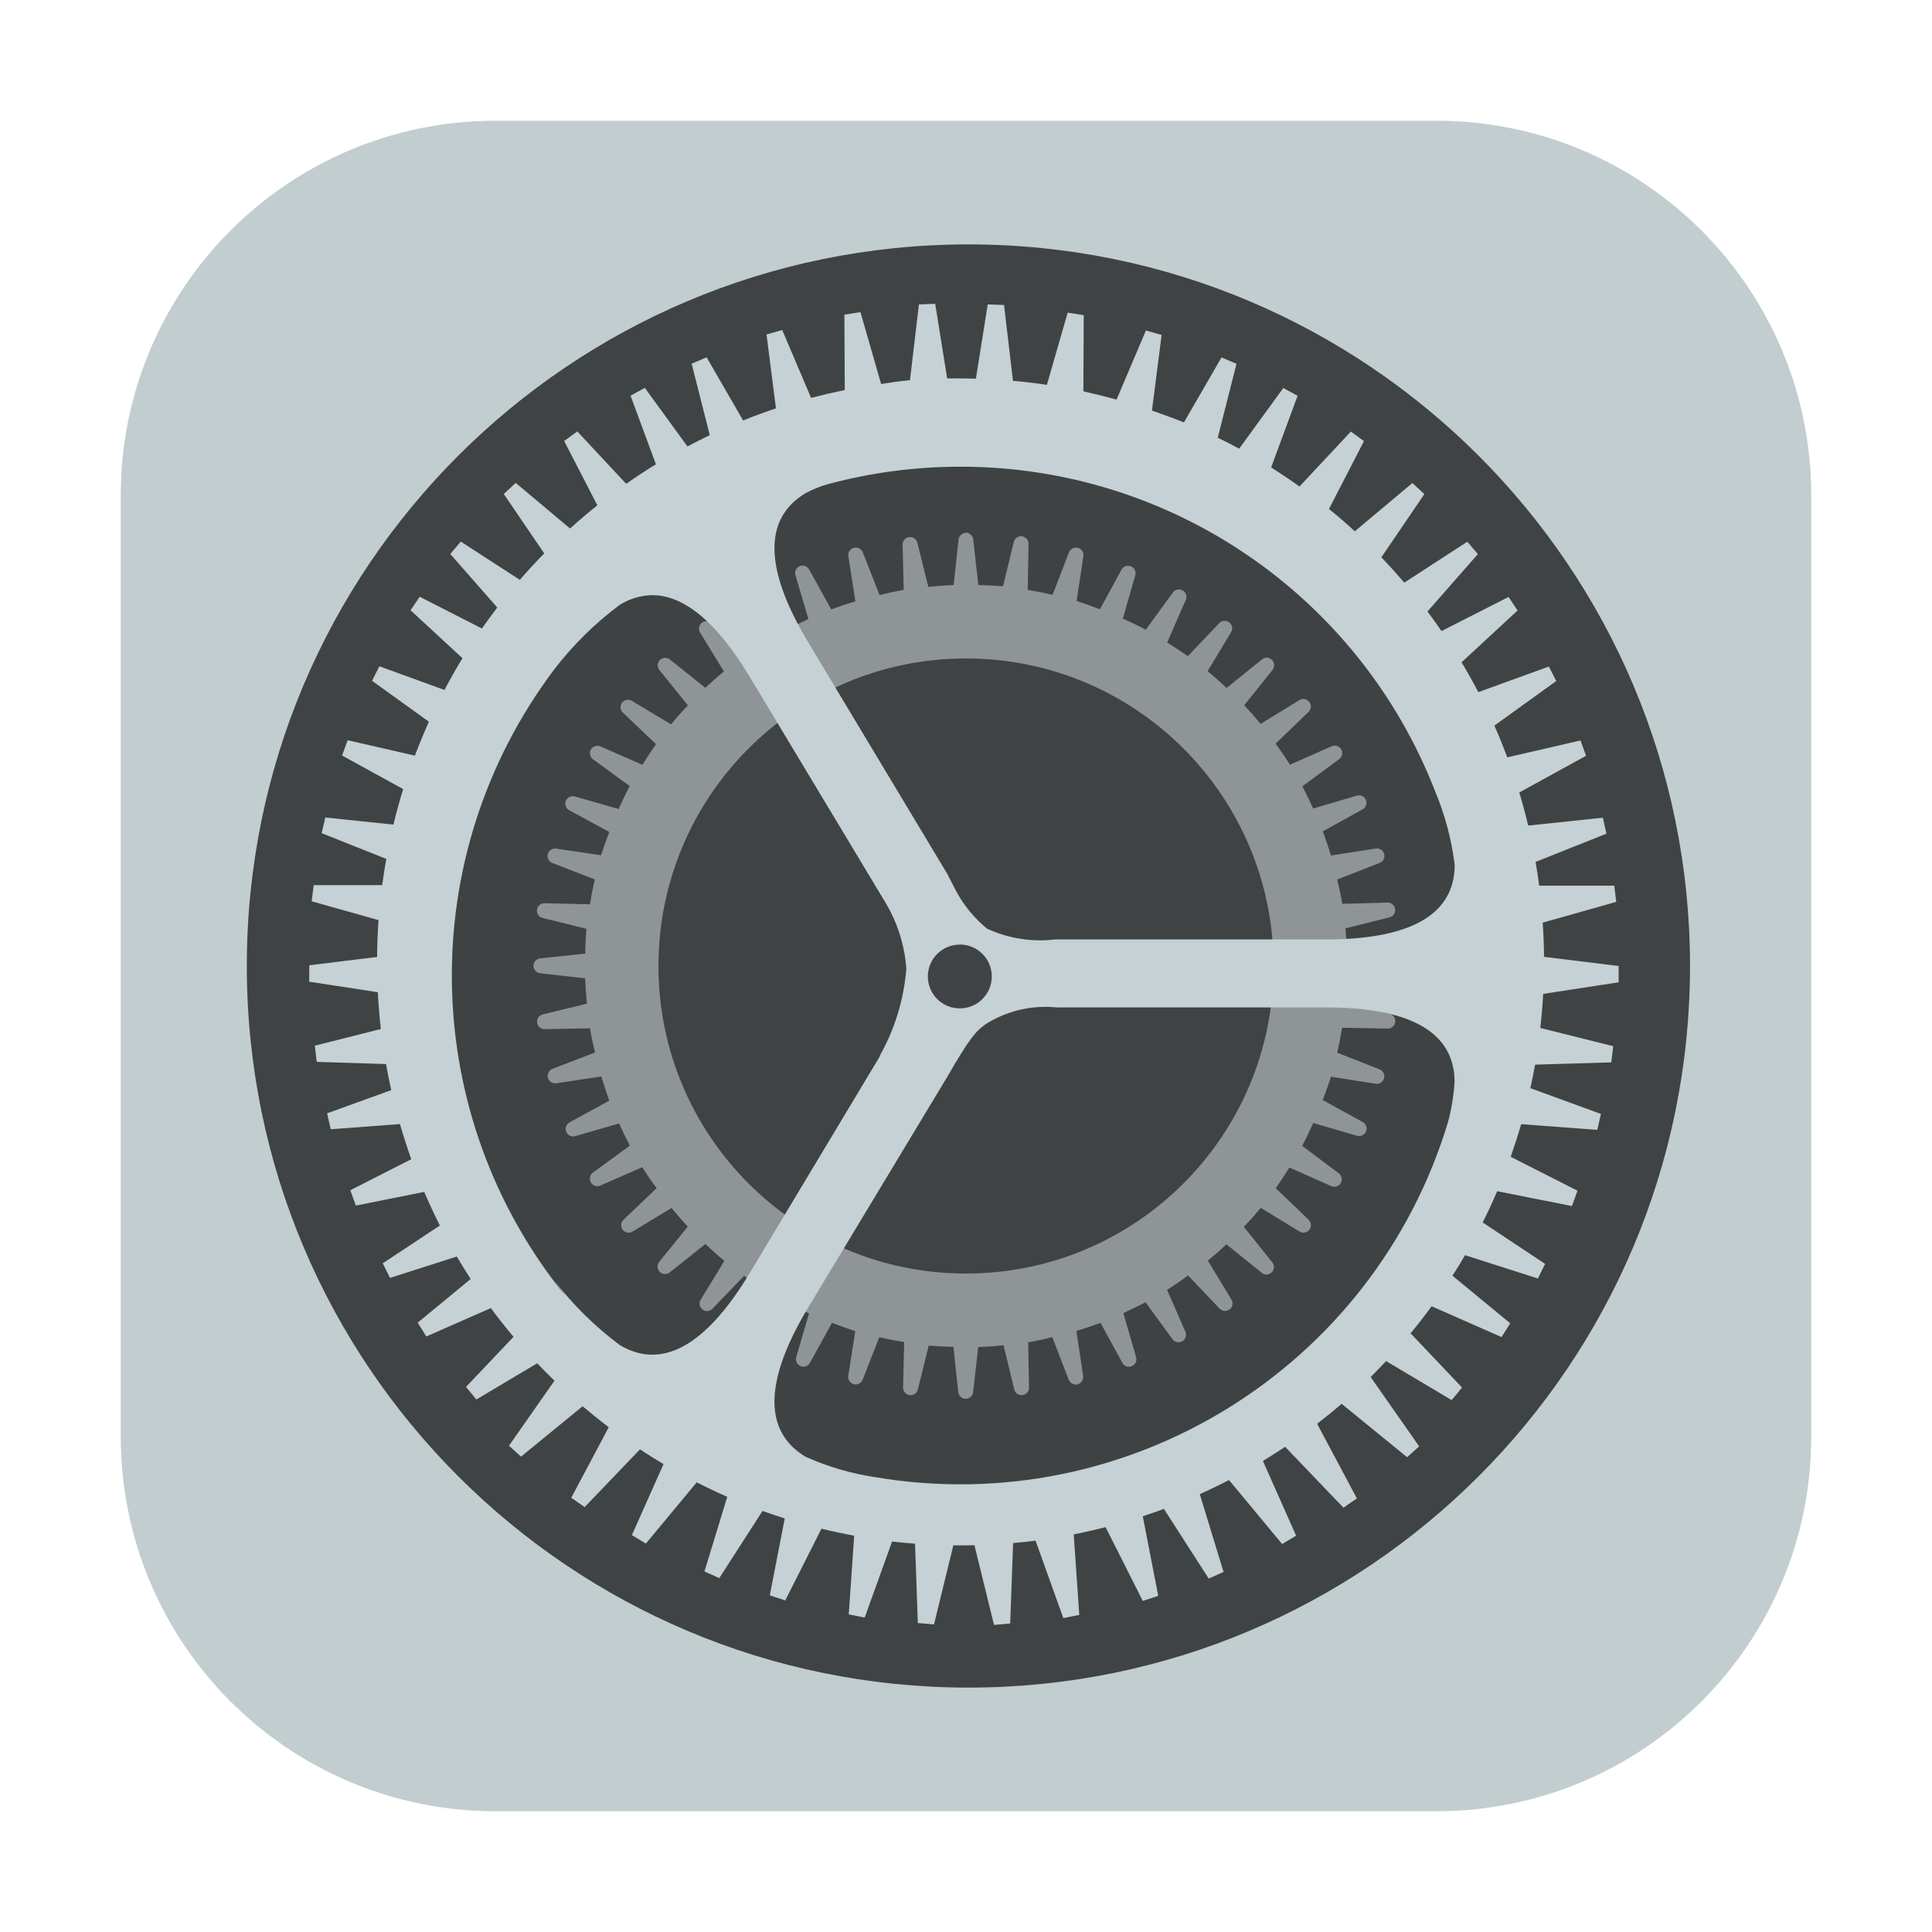
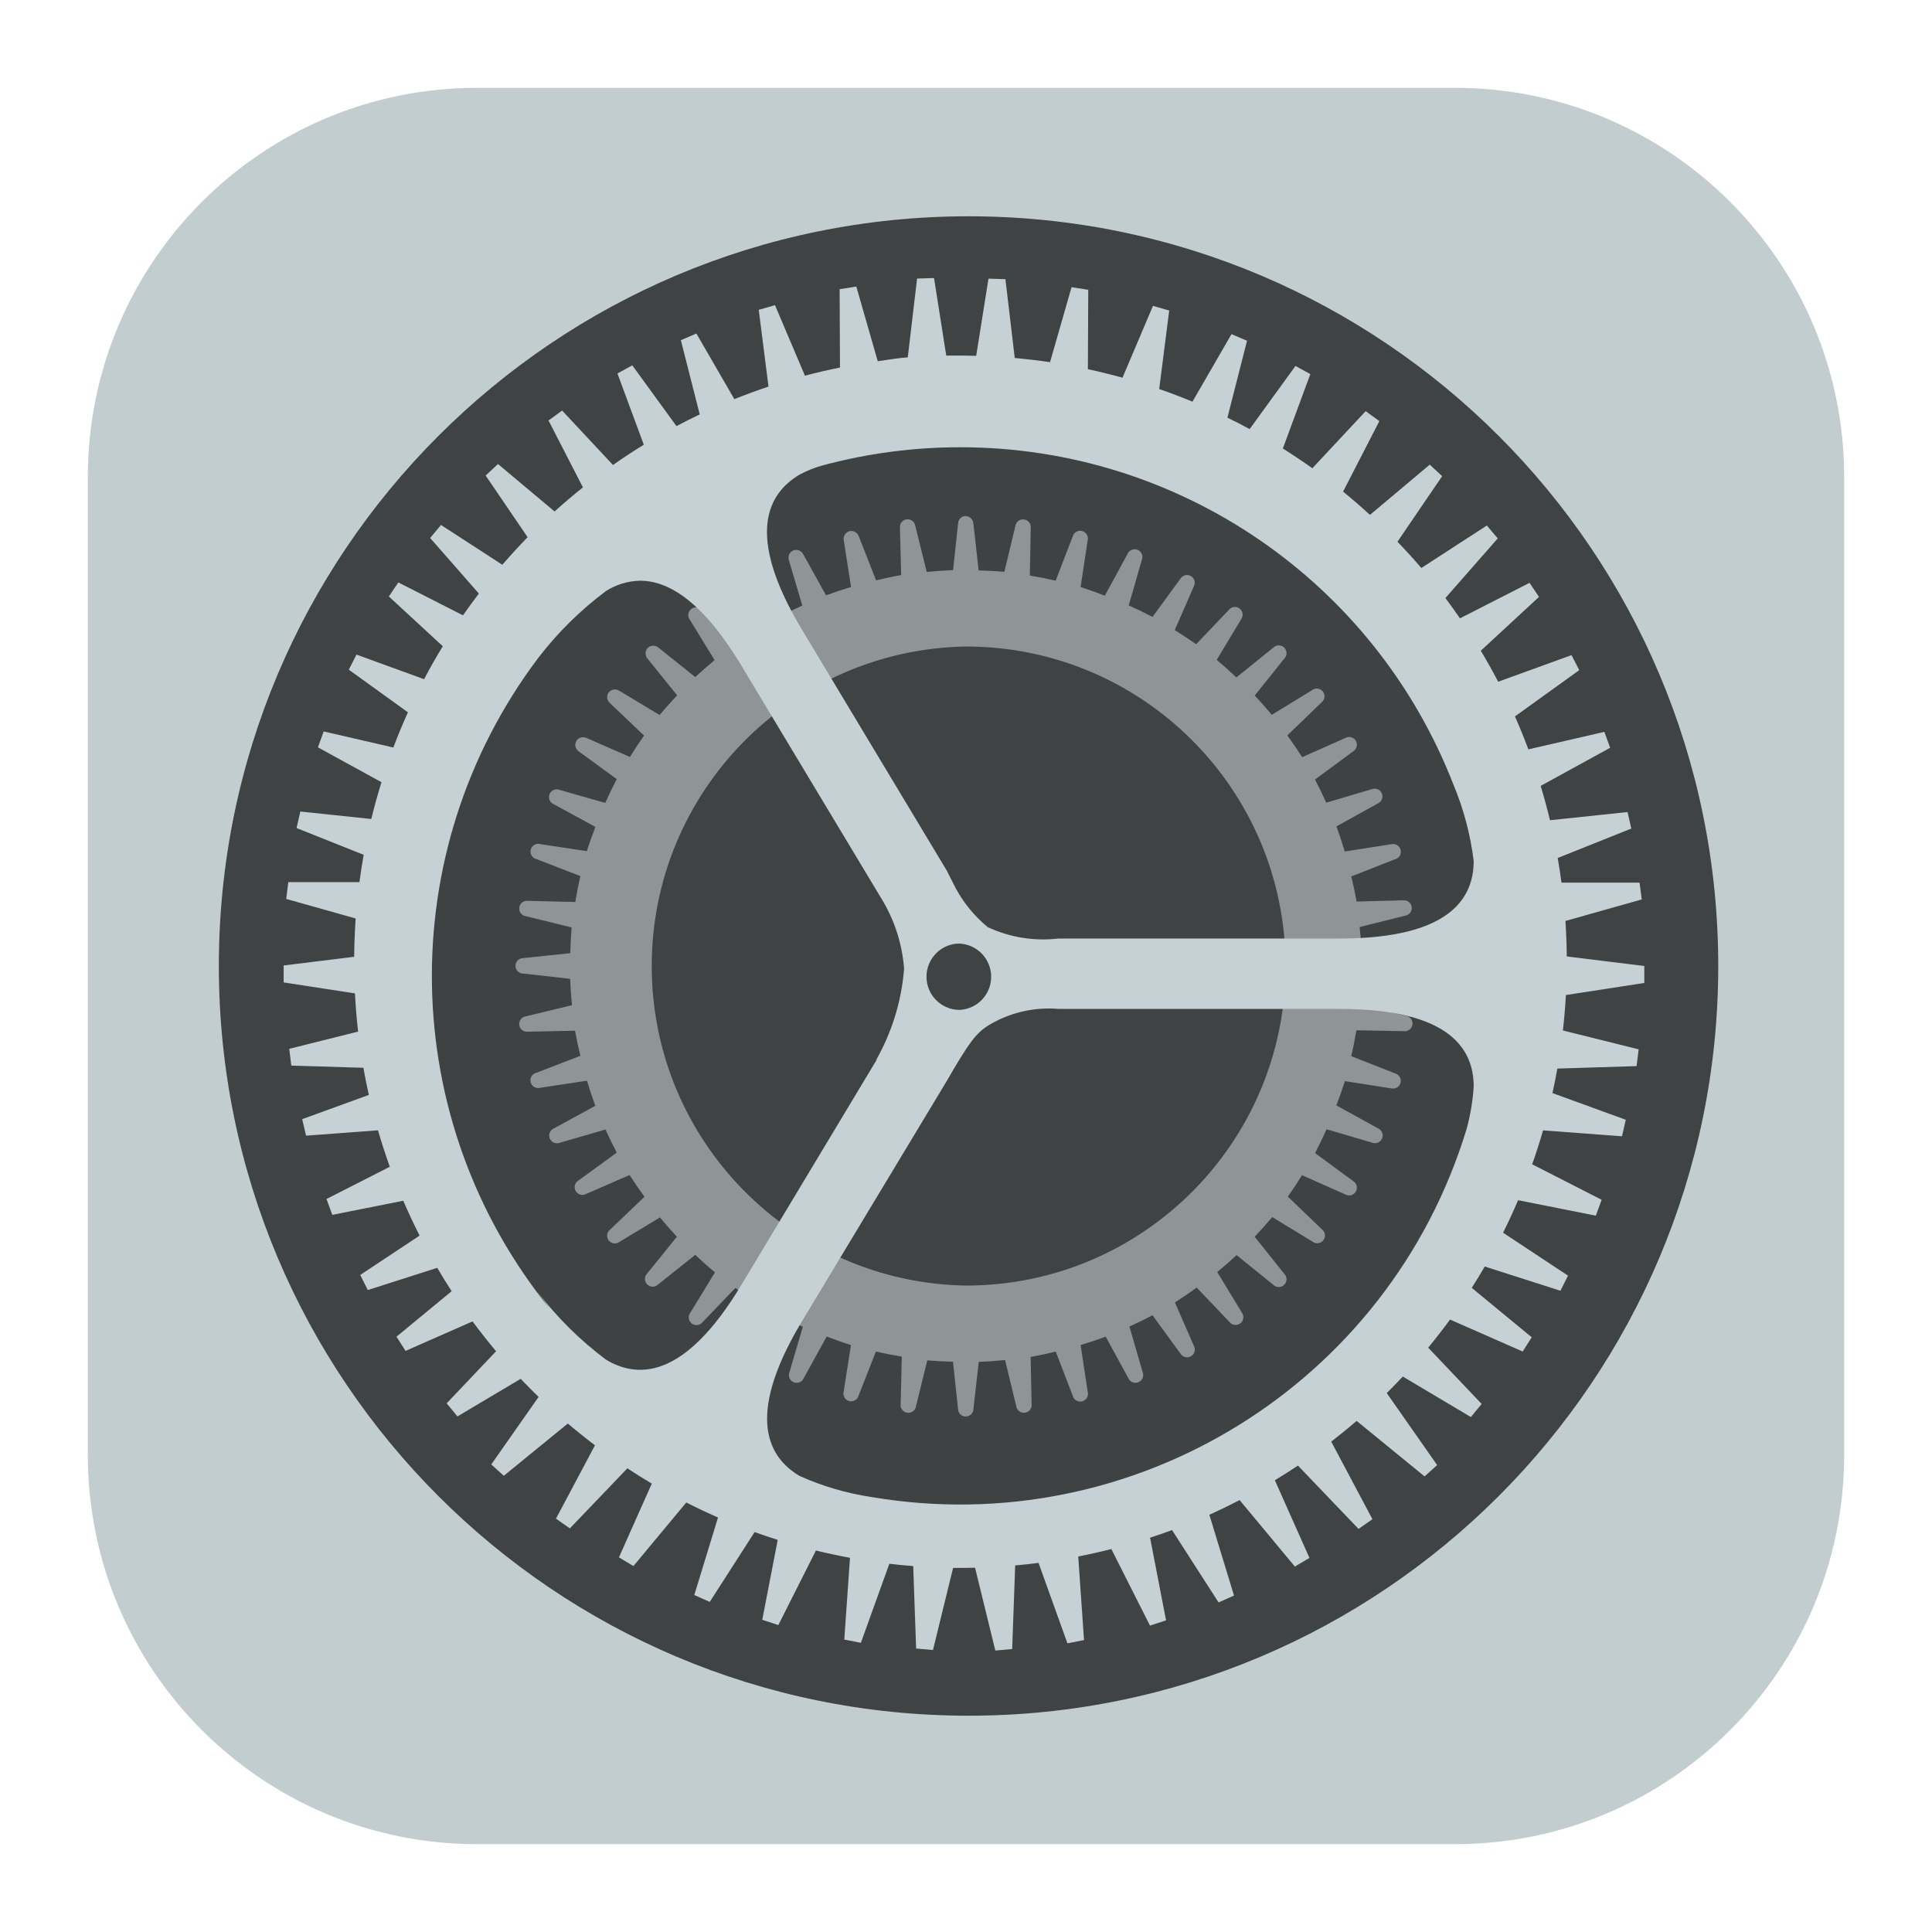
- <svg xmlns="http://www.w3.org/2000/svg" height="16px" width="16px" id="svg1478" viewBox="0 0 16 16">
+ <svg xmlns="http://www.w3.org/2000/svg" height="22px" width="22px" id="svg1478" viewBox="0 0 22 22">
  <defs>
    <style>.cls-1{fill:#c2cdd0;}.cls-2{fill:#3f4343;}.cls-3{fill:#3e4242;}.cls-4{fill:#8f9596;}.cls-5{fill:#c5d1d5;fill-rule:evenodd;}</style>
  </defs>
  <g id="layer1">
-     <rect id="rect849" class="cls-1" x="1" y="1" width="14" height="14" rx="3.104" />
-     <circle id="path1106" class="cls-2" cx="8.02" cy="8" r="5.976" />
-     <path id="path1168" class="cls-3" d="M8,3.256A4.744,4.744,0,0,0,3.256,8h0A4.744,4.744,0,0,0,8,12.745H8A4.744,4.744,0,0,0,12.744,8h0A4.744,4.744,0,0,0,8,3.256ZM8,4.924A3.076,3.076,0,0,1,11.076,8V8A3.076,3.076,0,0,1,8,11.076H8A3.076,3.076,0,0,1,4.924,8h0A3.076,3.076,0,0,1,8,4.924Z" />
+     <rect id="rect849" class="cls-1" x="1" y="1" width="20" height="20" rx="4.434" />
+     <circle id="path1106" class="cls-2" cx="11.029" cy="11" r="8.537" />
+     <path id="path1168" class="cls-3" d="M11,4.222A6.778,6.778,0,0,0,4.222,11h0A6.778,6.778,0,0,0,11,17.778h0A6.778,6.778,0,0,0,17.778,11h0A6.778,6.778,0,0,0,11,4.222Zm0,2.383A4.395,4.395,0,0,1,15.395,11v0A4.395,4.395,0,0,1,11,15.395h0A4.395,4.395,0,0,1,6.605,11v0A4.395,4.395,0,0,1,11,6.605Z" />
    <g id="g5966">
-       <path id="path5923" class="cls-4" d="M7.997,4.413a.063.063,0,0,0-.059.058l-.04.374q-.105.004-.21.015l-.091-.366a.062.062,0,0,0-.122.016l.009.375q-.101.018-.2.043l-.138-.352a.064.064,0,0,0-.077-.039.063.063,0,0,0-.043.071l.058.372q-.101.03-.2.067l-.182-.329a.064.064,0,0,0-.081-.029.063.063,0,0,0-.033.076l.107.362q-.093.042-.184.089L6.288,4.913a.062.062,0,0,0-.107.062l.152.344q-.089.056-.174.119l-.262-.273a.064.064,0,0,0-.086-.007.063.063,0,0,0-.012.082l.196.321q-.079.065-.154.135l-.294-.235a.062.062,0,0,0-.087.087l.237.294q-.073.076-.14.157l-.322-.194a.064.064,0,0,0-.085.016.063.063,0,0,0,.01.082l.273.26q-.059.084-.113.171l-.346-.152a.064.064,0,0,0-.082.027.063.063,0,0,0,.02.08l.303.221q-.049.093-.092.19l-.362-.104A.062.062,0,0,0,4.714,6.71l.332.18q-.037.096-.069.193L4.606,7.028a.062.062,0,0,0-.032.119l.352.136q-.024.102-.04.206L4.509,7.48a.062.062,0,0,0-.016.122l.364.09q-.009.102-.01.205l-.375.04a.062.062,0,0,0,0,.123l.374.042q.004.105.015.21l-.367.089a.062.062,0,0,0,.016.122l.375-.007q.018.101.043.2l-.353.136a.062.062,0,0,0,.032.119l.373-.056q.03.101.066.2l-.329.18a.062.062,0,0,0,.047.114l.363-.105q.042.094.089.184L4.912,9.71a.062.062,0,0,0,.062.107l.345-.151q.056.089.119.174l-.274.261a.062.062,0,0,0,.075.098l.322-.195q.065.079.135.154l-.237.293a.062.062,0,0,0,.087.087l.296-.236q.076.073.157.14l-.196.321a.062.062,0,0,0,.098.075l.261-.272q.084.059.171.113l-.153.346a.062.062,0,0,0,.107.062l.223-.302q.093.049.19.092l-.106.362a.062.062,0,0,0,.114.047l.182-.331q.096.037.193.069l-.058.37a.062.062,0,0,0,.119.032l.138-.352q.102.024.206.04l-.009.378a.062.062,0,0,0,.122.016l.09-.364q.102.008.205.01l.04.376a.062.062,0,0,0,.123,0l.042-.374q.105-.004.21-.015l.089.367a.062.062,0,0,0,.122-.016l-.007-.375q.101-.018.2-.043l.136.353a.062.062,0,0,0,.119-.032l-.056-.373q.101-.03.2-.067l.18.33a.062.062,0,0,0,.114-.048l-.105-.363q.093-.042.184-.089l.222.304a.062.062,0,0,0,.107-.062l-.151-.345q.089-.056.174-.119l.261.274a.062.062,0,0,0,.098-.075l-.195-.322q.079-.065.154-.135l.293.237a.062.062,0,0,0,.087-.087l-.236-.295q.073-.076.14-.157l.321.196a.062.062,0,0,0,.075-.098l-.272-.261q.059-.084.113-.171l.345.153a.062.062,0,0,0,.062-.107L10.784,9.49q.049-.093.092-.19l.362.106a.062.062,0,0,0,.047-.114l-.331-.182q.037-.096.069-.193l.37.058a.062.062,0,0,0,.032-.119l-.351-.138q.024-.103.041-.207l.378.007a.062.062,0,0,0,.016-.122l-.364-.088q.008-.102.01-.205l.376-.042a.062.062,0,0,0,0-.123l-.374-.04q-.004-.105-.015-.21l.366-.091a.062.062,0,0,0-.016-.122l-.375.01q-.018-.101-.043-.201l.352-.138a.062.062,0,0,0-.032-.119l-.372.058q-.03-.101-.067-.2l.329-.182a.062.062,0,0,0-.047-.114l-.362.107q-.042-.093-.089-.184l.303-.224a.062.062,0,0,0-.062-.107l-.344.152q-.056-.089-.119-.174l.272-.263a.062.062,0,0,0-.075-.098l-.321.197q-.065-.079-.136-.154l.235-.294a.062.062,0,0,0-.087-.087l-.294.238q-.076-.073-.157-.14l.194-.322a.062.062,0,0,0-.098-.075l-.26.273q-.084-.059-.171-.113l.151-.346A.062.062,0,0,0,9.71,4.912l-.221.303q-.093-.049-.19-.092l.104-.363A.062.062,0,0,0,9.29,4.714l-.181.332q-.095-.037-.193-.069l.056-.371a.062.062,0,0,0-.119-.032l-.136.352q-.102-.024-.206-.041l.007-.378a.064.064,0,0,0-.056-.066.063.063,0,0,0-.067.05l-.088.364q-.102-.008-.205-.01l-.042-.376a.064.064,0,0,0-.064-.058ZM8,5.453A2.547,2.547,0,0,1,10.547,8V8A2.547,2.547,0,0,1,8,10.547H8A2.547,2.547,0,0,1,8,5.453Z" />
+       <path id="path5923" class="cls-4" d="M10.995,5.875a.09.09,0,0,0-.085.083l-.057.534q-.15.006-.3.021l-.13-.523a.088.088,0,0,0-.175.023l.014.535q-.144.026-.286.061l-.197-.503a.091.091,0,0,0-.11-.056.09.09,0,0,0-.061.102l.083.532q-.144.043-.285.095l-.26-.469a.091.091,0,0,0-.116-.041.09.09,0,0,0-.047.109l.153.518q-.134.06-.263.128L8.554,6.59a.091.091,0,0,0-.12-.026.09.09,0,0,0-.032.114l.218.491q-.127.081-.248.17L7.996,6.95a.088.088,0,0,0-.14.108l.281.459q-.113.093-.22.193l-.42-.336a.091.091,0,0,0-.123.006.09.09,0,0,0-.002.118l.339.42q-.104.109-.2.224l-.46-.277a.091.091,0,0,0-.121.022.09.09,0,0,0,.014.118l.39.371q-.085.12-.161.244l-.495-.217a.091.091,0,0,0-.117.038.09.09,0,0,0,.029.115l.433.316q-.07.133-.131.271L6.373,8.995a.088.088,0,0,0-.067.163l.474.258q-.053.137-.098.276l-.53-.08a.088.088,0,0,0-.046.17l.503.194q-.034.146-.058.295l-.539-.013a.088.088,0,0,0-.023.175l.52.128q-.012.146-.015.293L5.958,10.91a.088.088,0,0,0,0,.176l.534.06q.006.15.021.3l-.524.127a.088.088,0,0,0,.023.175l.536-.011q.026.144.061.286l-.504.194a.088.088,0,0,0,.046.17l.533-.081q.043.144.095.286l-.471.257a.088.088,0,0,0,.068.163l.519-.15q.06.134.128.263l-.435.317a.088.088,0,0,0,.088.153l.493-.215q.081.127.17.248l-.391.373a.088.088,0,0,0,.107.14l.46-.278q.093.113.193.22l-.338.418a.088.088,0,0,0,.125.125l.422-.337q.109.104.224.2l-.28.459a.088.088,0,0,0,.14.107l.373-.389q.12.084.244.161l-.219.494a.088.088,0,0,0,.153.088l.319-.432q.133.07.271.131l-.152.517a.088.088,0,0,0,.163.067l.261-.473q.137.054.276.098l-.083.529a.088.088,0,0,0,.17.046l.197-.502q.146.034.295.058l-.013.54a.088.088,0,0,0,.175.023l.128-.52q.146.012.293.015l.057.536a.088.088,0,0,0,.176,0l.06-.534q.15-.006.3-.021l.127.524a.088.088,0,0,0,.175-.023l-.011-.536q.144-.026.286-.061l.194.504a.088.088,0,0,0,.17-.046l-.081-.533q.144-.043.286-.095l.257.471a.088.088,0,0,0,.163-.068l-.15-.519q.134-.06.263-.128l.317.435a.088.088,0,0,0,.153-.088l-.215-.493q.127-.081.248-.169l.373.391a.088.088,0,0,0,.14-.108l-.279-.46q.113-.093.22-.193l.418.338a.088.088,0,0,0,.125-.125l-.337-.422q.104-.109.2-.224l.459.28a.088.088,0,0,0,.107-.14l-.388-.373q.085-.12.161-.244l.493.219a.088.088,0,0,0,.088-.153l-.432-.318q.07-.134.131-.271l.517.152a.088.088,0,0,0,.067-.163l-.473-.261q.054-.137.098-.276l.529.083a.088.088,0,0,0,.045-.17l-.502-.197q.034-.146.058-.295l.54.01a.088.088,0,0,0,.023-.175l-.52-.125q.012-.146.015-.293l.536-.06a.088.088,0,0,0,0-.176l-.534-.057q-.006-.15-.022-.3l.523-.13a.088.088,0,0,0-.023-.174l-.535.014q-.026-.144-.061-.286l.503-.197a.088.088,0,0,0-.045-.17l-.532.083q-.043-.144-.095-.286l.47-.26a.088.088,0,0,0-.068-.163l-.518.153q-.06-.134-.128-.263l.433-.32a.088.088,0,0,0-.088-.153l-.491.218q-.081-.127-.169-.248l.389-.375a.088.088,0,0,0-.107-.14l-.459.281q-.093-.113-.194-.22l.336-.42a.088.088,0,0,0-.125-.125l-.42.339q-.109-.104-.224-.2l.277-.461a.088.088,0,0,0-.14-.107l-.371.39q-.12-.084-.244-.161l.216-.495a.088.088,0,0,0-.153-.088l-.316.433q-.133-.07-.271-.131l.149-.518a.088.088,0,0,0-.163-.067l-.258.474q-.137-.053-.276-.098l.08-.53a.088.088,0,0,0-.17-.046l-.194.503q-.146-.034-.294-.058l.01-.54a.088.088,0,0,0-.175-.023l-.125.52q-.146-.012-.293-.015l-.06-.536a.091.091,0,0,0-.091-.083ZM11,7.362A3.639,3.639,0,0,1,14.639,11v0A3.639,3.639,0,0,1,11,14.639h0a3.639,3.639,0,0,1,0-7.277Z" />
    </g>
-     <path id="use1176-5-6" class="cls-5" d="M7.745,2.516,7.61,2.521l-.074.628c-.095.007-.146.018-.239.031l-.171-.595-.133.021.003.624q-.141.029-.279.065l-.239-.562-.13.037.078.612q-.138.046-.272.1l-.302-.523-.124.053.15.592q-.094.045-.185.093L5.34,3.212l-.118.065.21.568q-.126.077-.246.162l-.405-.434-.109.079.275.533q-.116.092-.226.192l-.45-.378-.099.092.335.492q-.104.106-.202.219l-.489-.317-.087.103.389.443q-.065.086-.127.174l-.515-.263L3.4,5.054l.43.397q-.079.129-.149.263l-.539-.196-.061.12.471.339q-.062.138-.116.281L2.879,6.13l-.046.127.506.278q-.045.145-.081.294l-.564-.059L2.664,6.9l.535.213q-.019.108-.034.217l-.567,0-.017.134.554.156q-.011.152-.012.305l-.562.069V8.13l.568.087q.008.154.025.305L2.607,8.66l.016.134.574.018q.019.109.043.216L2.709,9.22l.03.132.573-.043q.043.147.094.291l-.505.257.046.127.566-.113q.061.141.13.278l-.473.313.06.121.553-.177q.055.094.115.186l-.439.362.072.114.534-.235q.09.122.188.238l-.394.415.086.104.504-.3q.07.074.143.144l-.377.539.1.09.51-.417q.106.09.216.174l-.31.584.111.077L5.3,12.003q.096.063.195.122l-.262.588.116.07.421-.507q.125.064.253.12l-.189.618.123.055.358-.556q.091.033.184.062l-.124.637.128.042L6.803,12.66q.135.033.271.058l-.045.652.132.026.227-.63q.095.011.19.018l.023.657.134.012.16-.655q.088.001.175-.001l.162.66.134-.012.024-.666q.093-.008.186-.02l.23.641.132-.026-.046-.667q.133-.026.264-.06l.308.611.128-.042-.128-.659q.088-.029.175-.061l.371.577.123-.055-.197-.644q.123-.055.242-.117l.44.53.116-.069-.275-.619q.093-.057.184-.117l.483.504.111-.077-.329-.618q.104-.08.203-.165l.542.442.1-.09-.402-.574q.065-.065.128-.132l.543.323.086-.104-.426-.449q.09-.109.174-.224l.579.255.072-.114-.478-.394q.054-.084.104-.17l.603.193.06-.121-.517-.343q.064-.128.12-.259l.619.123.046-.127L12.511,9.58q.047-.134.087-.27l.63.047.03-.132-.584-.213q.021-.097.039-.195l.631-.019.016-.134-.604-.151q.016-.141.024-.282l.625-.096V8l-.618-.076q-.001-.142-.011-.283l.609-.172-.016-.134-.622,0q-.013-.099-.03-.197l.587-.234-.03-.132-.618.065q-.033-.138-.074-.274l.553-.304-.046-.127-.606.14q-.05-.133-.107-.263l.512-.369-.061-.12-.584.212q-.066-.126-.139-.247l.464-.429-.075-.112-.555.282q-.057-.082-.116-.162l.417-.475-.087-.103-.522.339q-.092-.107-.19-.21l.356-.523-.099-.092-.477.4q-.104-.096-.214-.185l.29-.562-.109-.079-.425.455q-.115-.082-.235-.158l.219-.593-.118-.065-.366.503q-.087-.048-.177-.091l.155-.612-.124-.053-.311.538Q9.674,3.447,9.54,3.4l.08-.626-.13-.037-.243.572q-.136-.037-.275-.068L8.975,2.61l-.133-.021L8.67,3.187q-.139-.021-.281-.033l-.074-.628L8.18,2.521l-.098.615c-.042-.001-.084-.002-.126-.002-.023,0-.089,0-.112,0Zm.211,1.349a4.215,4.215,0,0,1,3.929,2.688,2.301,2.301,0,0,1,.162.609c0,.281-.169.618-1.067.618H8.739A1.046,1.046,0,0,1,8.173,7.69a1.048,1.048,0,0,1-.252-.305L7.856,7.259l-.007-.015L6.692,5.317c-.463-.77-.261-1.089-.02-1.233a.902.902,0,0,1,.19-.076A4.221,4.221,0,0,1,7.956,3.865ZM5.394,4.929c.22-.004.497.148.816.678L7.323,7.458a1.247,1.247,0,0,1,.183.564,1.752,1.752,0,0,1-.225.73l.011-.013L6.21,10.541c-.463.77-.839.742-1.079.597a2.793,2.793,0,0,1-.546-.54l.103.141a4.213,4.213,0,0,1-.099-5.194,2.773,2.773,0,0,1,.542-.535A.527.527,0,0,1,5.394,4.929ZM7.949,7.822a.264.264,0,0,1,0,.529h0a.264.264,0,0,1-.265-.264v0a.264.264,0,0,1,.264-.264Zm.792.521h2.238c.899,0,1.067.337,1.067.618a1.663,1.663,0,0,1-.056.338A4.222,4.222,0,0,1,7.246,12.233a2.196,2.196,0,0,1-.575-.169c-.238-.143-.437-.457.006-1.209L7.843,8.921c.181-.313.236-.386.337-.45A.928.928,0,0,1,8.741,8.342Z" />
+     <path id="use1176-5-6" class="cls-5" d="M10.636,3.166l-.193.006-.106.897c-.136.011-.208.026-.342.044l-.244-.85-.19.03.004.892q-.202.041-.399.093l-.341-.803-.185.053.111.874q-.197.066-.389.143L7.93,3.798l-.177.076.215.845q-.134.064-.265.133L7.2,4.16l-.169.093.3.811q-.179.11-.351.231l-.579-.62-.155.113.392.762q-.166.132-.323.274l-.644-.54-.141.131.478.702Q5.86,6.27,5.72,6.431l-.698-.453-.124.148.555.633q-.093.122-.181.248l-.736-.375-.108.16.614.567q-.113.184-.213.375l-.77-.28-.087.172.673.485q-.089.197-.166.401l-.793-.183-.066.181.724.397q-.065.208-.116.419L3.42,9.241l-.043.188.764.305q-.027.154-.048.311l-.81,0-.024.191.791.223q-.015.217-.017.436l-.803.099v.193l.812.125q.011.219.036.435l-.784.196.023.191.821.025q.027.155.062.309l-.759.276.044.188.819-.061q.061.21.135.415l-.721.367.066.181.808-.161q.087.202.186.397l-.676.448.086.172.791-.253q.079.135.164.266l-.628.518.103.162.763-.336q.129.174.268.34l-.563.593.123.149.72-.428q.1.105.204.206l-.539.769.143.129.729-.595q.151.128.309.248l-.444.835.158.111.655-.684q.137.09.278.174l-.374.84.165.099.602-.724q.178.091.361.171l-.27.883.176.078.511-.795q.13.047.263.089l-.176.91.183.06.428-.849q.192.047.388.083l-.065.931.189.037.324-.9q.136.016.272.026l.033.939.192.017.229-.935q.125.001.25-.002l.231.943.192-.017.034-.952q.134-.012.266-.029l.329.916.189-.037-.066-.952q.191-.037.377-.085l.44.872.183-.06-.182-.941q.126-.041.25-.087l.53.824.176-.078-.281-.92q.175-.079.345-.167l.629.757.166-.099-.394-.884q.134-.081.263-.167l.69.721.158-.111-.469-.883q.148-.114.289-.236l.774.632.143-.129-.574-.82q.093-.092.183-.188l.775.461.123-.149-.609-.641q.129-.156.249-.32l.827.364.103-.162-.683-.563q.077-.12.148-.243l.862.276.086-.172-.739-.489q.091-.183.171-.37l.885.176.066-.181-.791-.404q.068-.191.124-.386l.899.067.043-.188-.835-.304q.031-.139.056-.279l.902-.028.024-.191-.863-.215q.023-.201.034-.403l.893-.138V11l-.883-.109q-.002-.203-.015-.404l.869-.245L18.67,10.051l-.889,0q-.019-.141-.043-.281l.838-.335-.043-.188L17.65,9.34q-.048-.198-.106-.391l.791-.434-.066-.181-.865.199q-.071-.19-.153-.375l.732-.527L17.895,7.46l-.835.303q-.094-.18-.198-.353l.663-.613-.108-.16-.792.404q-.081-.117-.166-.231l.596-.679-.124-.147-.746.484q-.131-.154-.272-.299l.509-.747-.141-.131L15.6,5.863q-.149-.137-.306-.265l.413-.803-.156-.113-.607.65q-.165-.117-.336-.225l.313-.847-.169-.093-.522.719q-.125-.068-.253-.13L14.2,3.88l-.177-.075-.444.769q-.187-.078-.379-.144l.114-.894-.185-.053-.347.818q-.195-.054-.394-.097L12.392,3.3l-.19-.03-.245.854q-.199-.029-.402-.048l-.106-.897-.193-.006-.14.879c-.06-.001-.12-.003-.18-.003-.033,0-.127,0-.161,0Zm.301,1.927A6.022,6.022,0,0,1,16.55,8.933a3.288,3.288,0,0,1,.231.871c0,.401-.241.883-1.525.883H12.055a1.493,1.493,0,0,1-.808-.13,1.496,1.496,0,0,1-.36-.435l-.092-.18-.01-.022L9.131,7.168c-.661-1.101-.373-1.555-.029-1.762a1.286,1.286,0,0,1,.271-.108A6.025,6.025,0,0,1,10.937,5.093ZM7.278,6.613c.315-.006.71.211,1.165.968l1.59,2.645a1.782,1.782,0,0,1,.262.806,2.5,2.5,0,0,1-.321,1.043l.016-.019L8.443,14.63c-.661,1.101-1.198,1.059-1.542.853a3.986,3.986,0,0,1-.78-.772l.148.202a6.019,6.019,0,0,1-.141-7.42,3.963,3.963,0,0,1,.774-.764A.753.753,0,0,1,7.278,6.613Zm3.65,4.132a.378.378,0,0,1,0,.755h0a.378.378,0,0,1-.378-.377v-.001a.378.378,0,0,1,.378-.378Zm1.131.744h3.197c1.284,0,1.525.481,1.525.883a2.38,2.38,0,0,1-.08.482,6.03,6.03,0,0,1-6.777,4.193,3.13,3.13,0,0,1-.821-.241c-.34-.204-.625-.652.009-1.727l1.665-2.763c.258-.447.337-.552.482-.642A1.325,1.325,0,0,1,12.059,11.489Z" />
  </g>
</svg>
